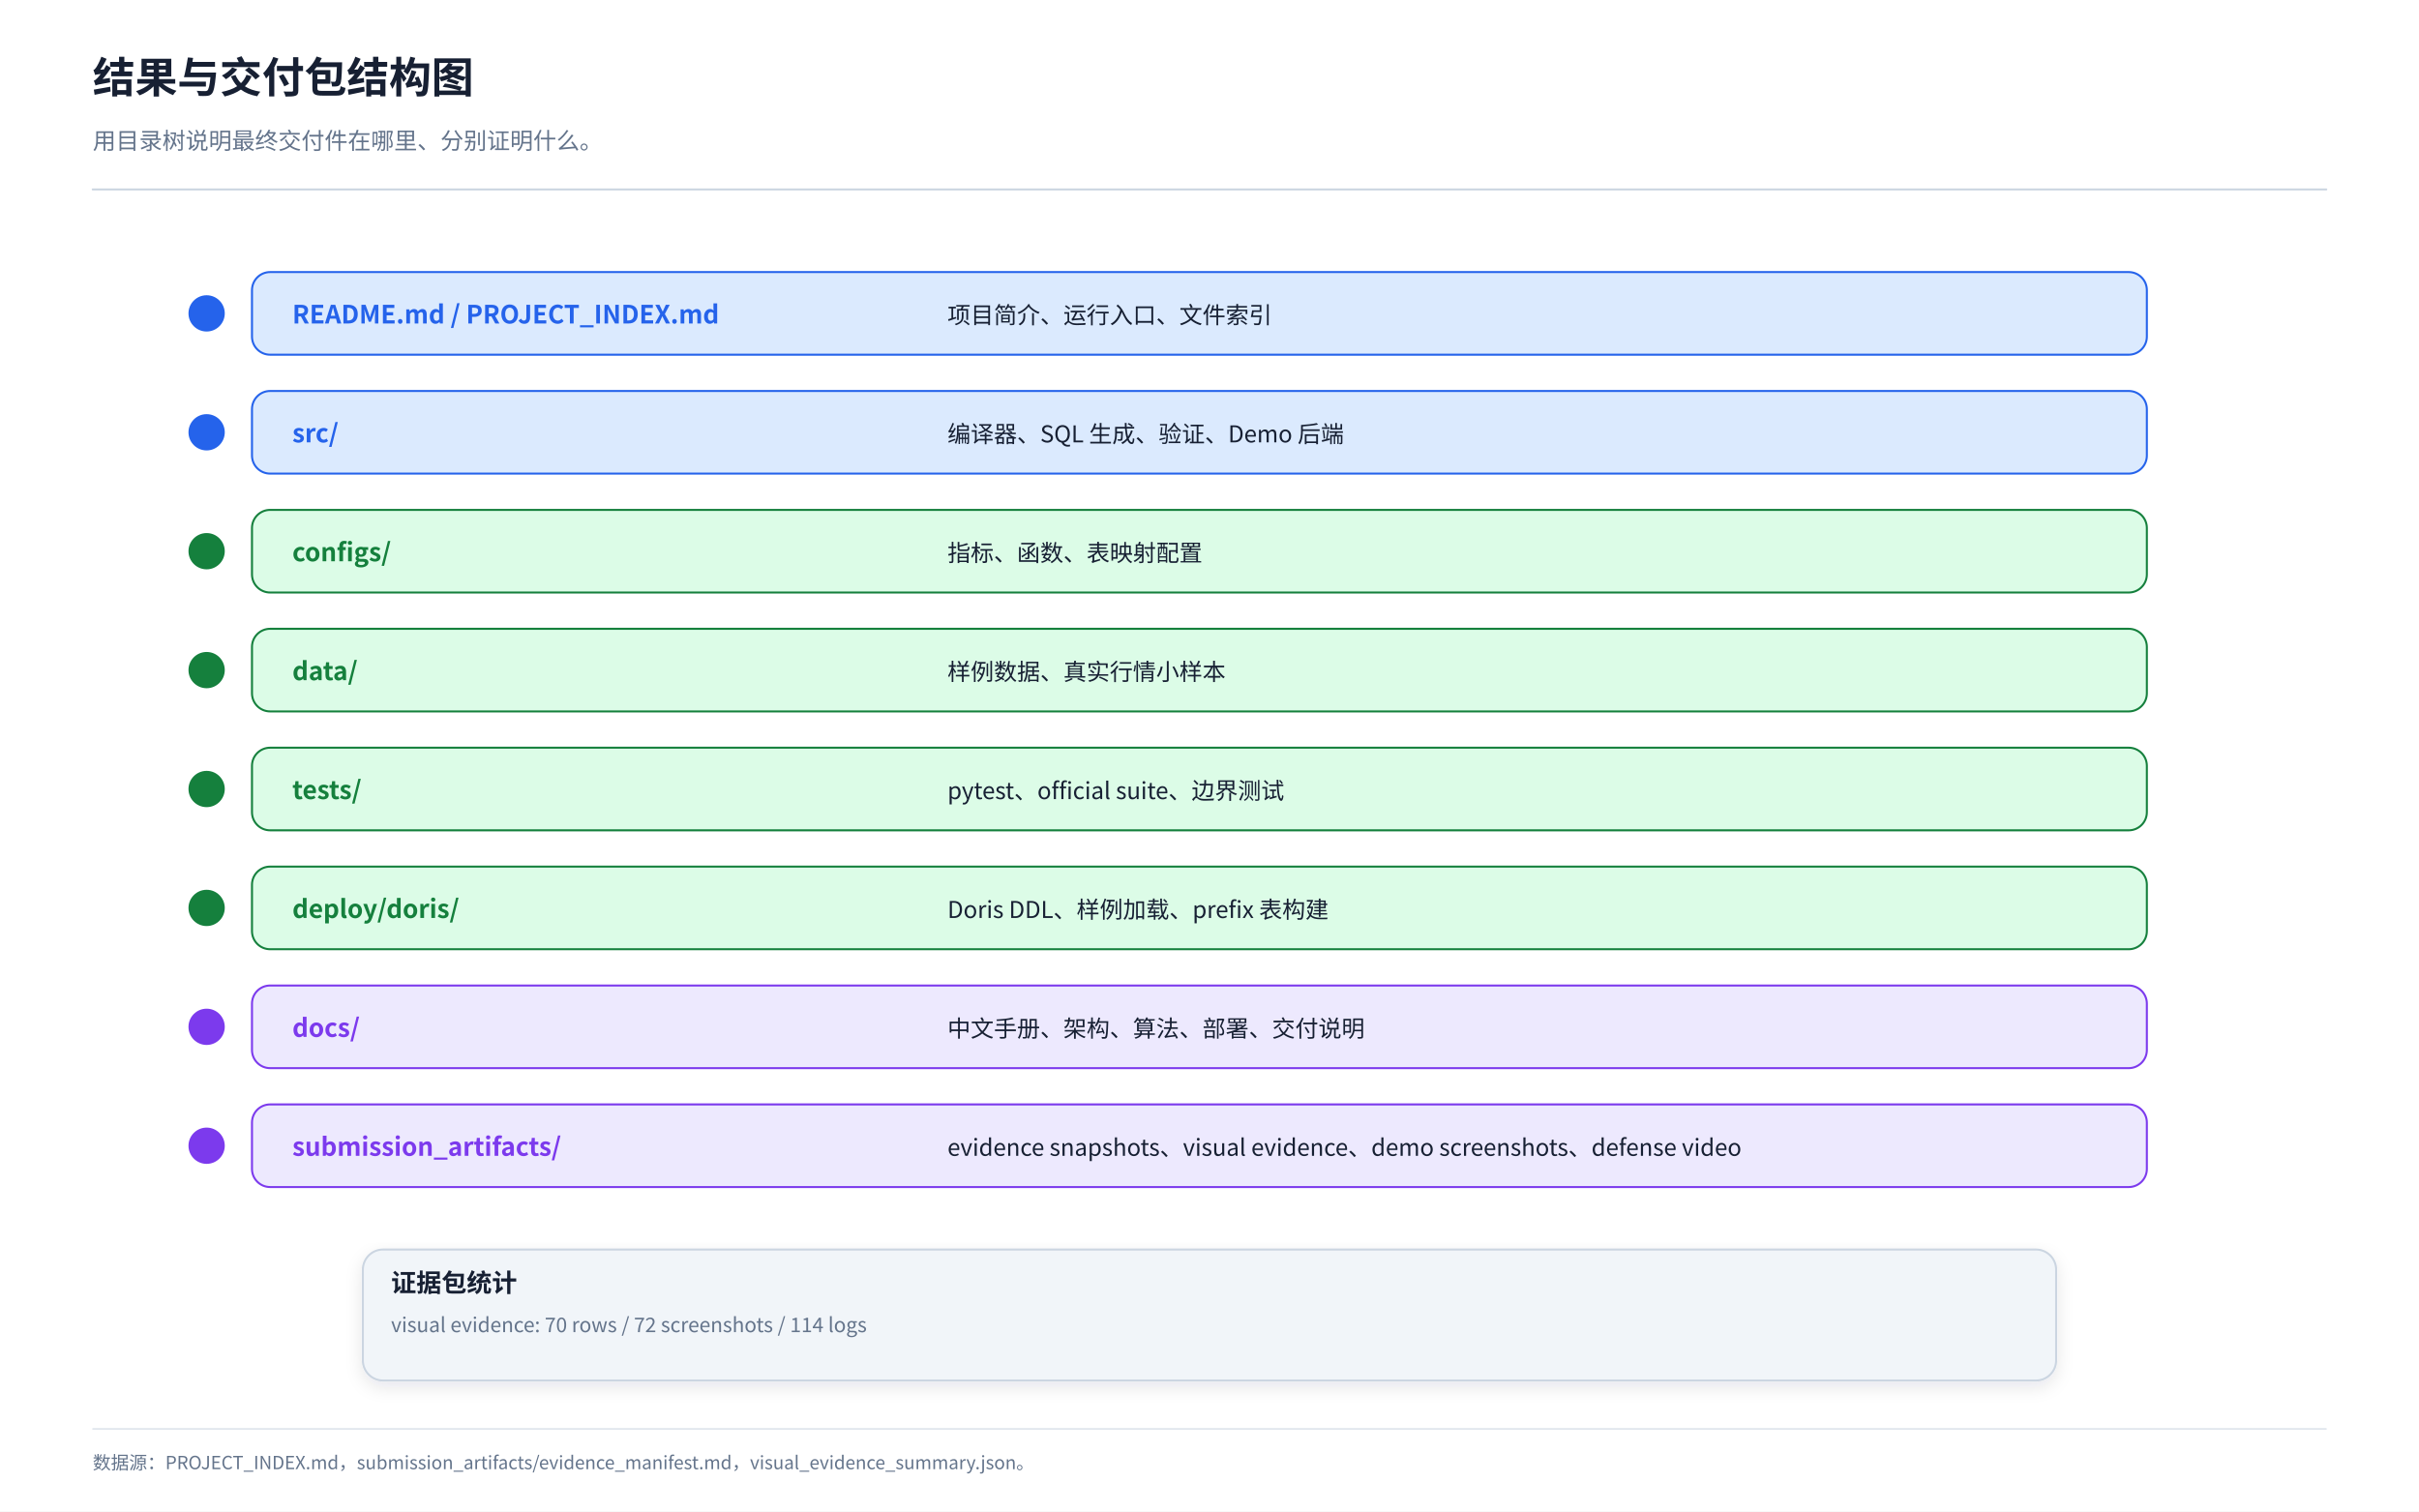
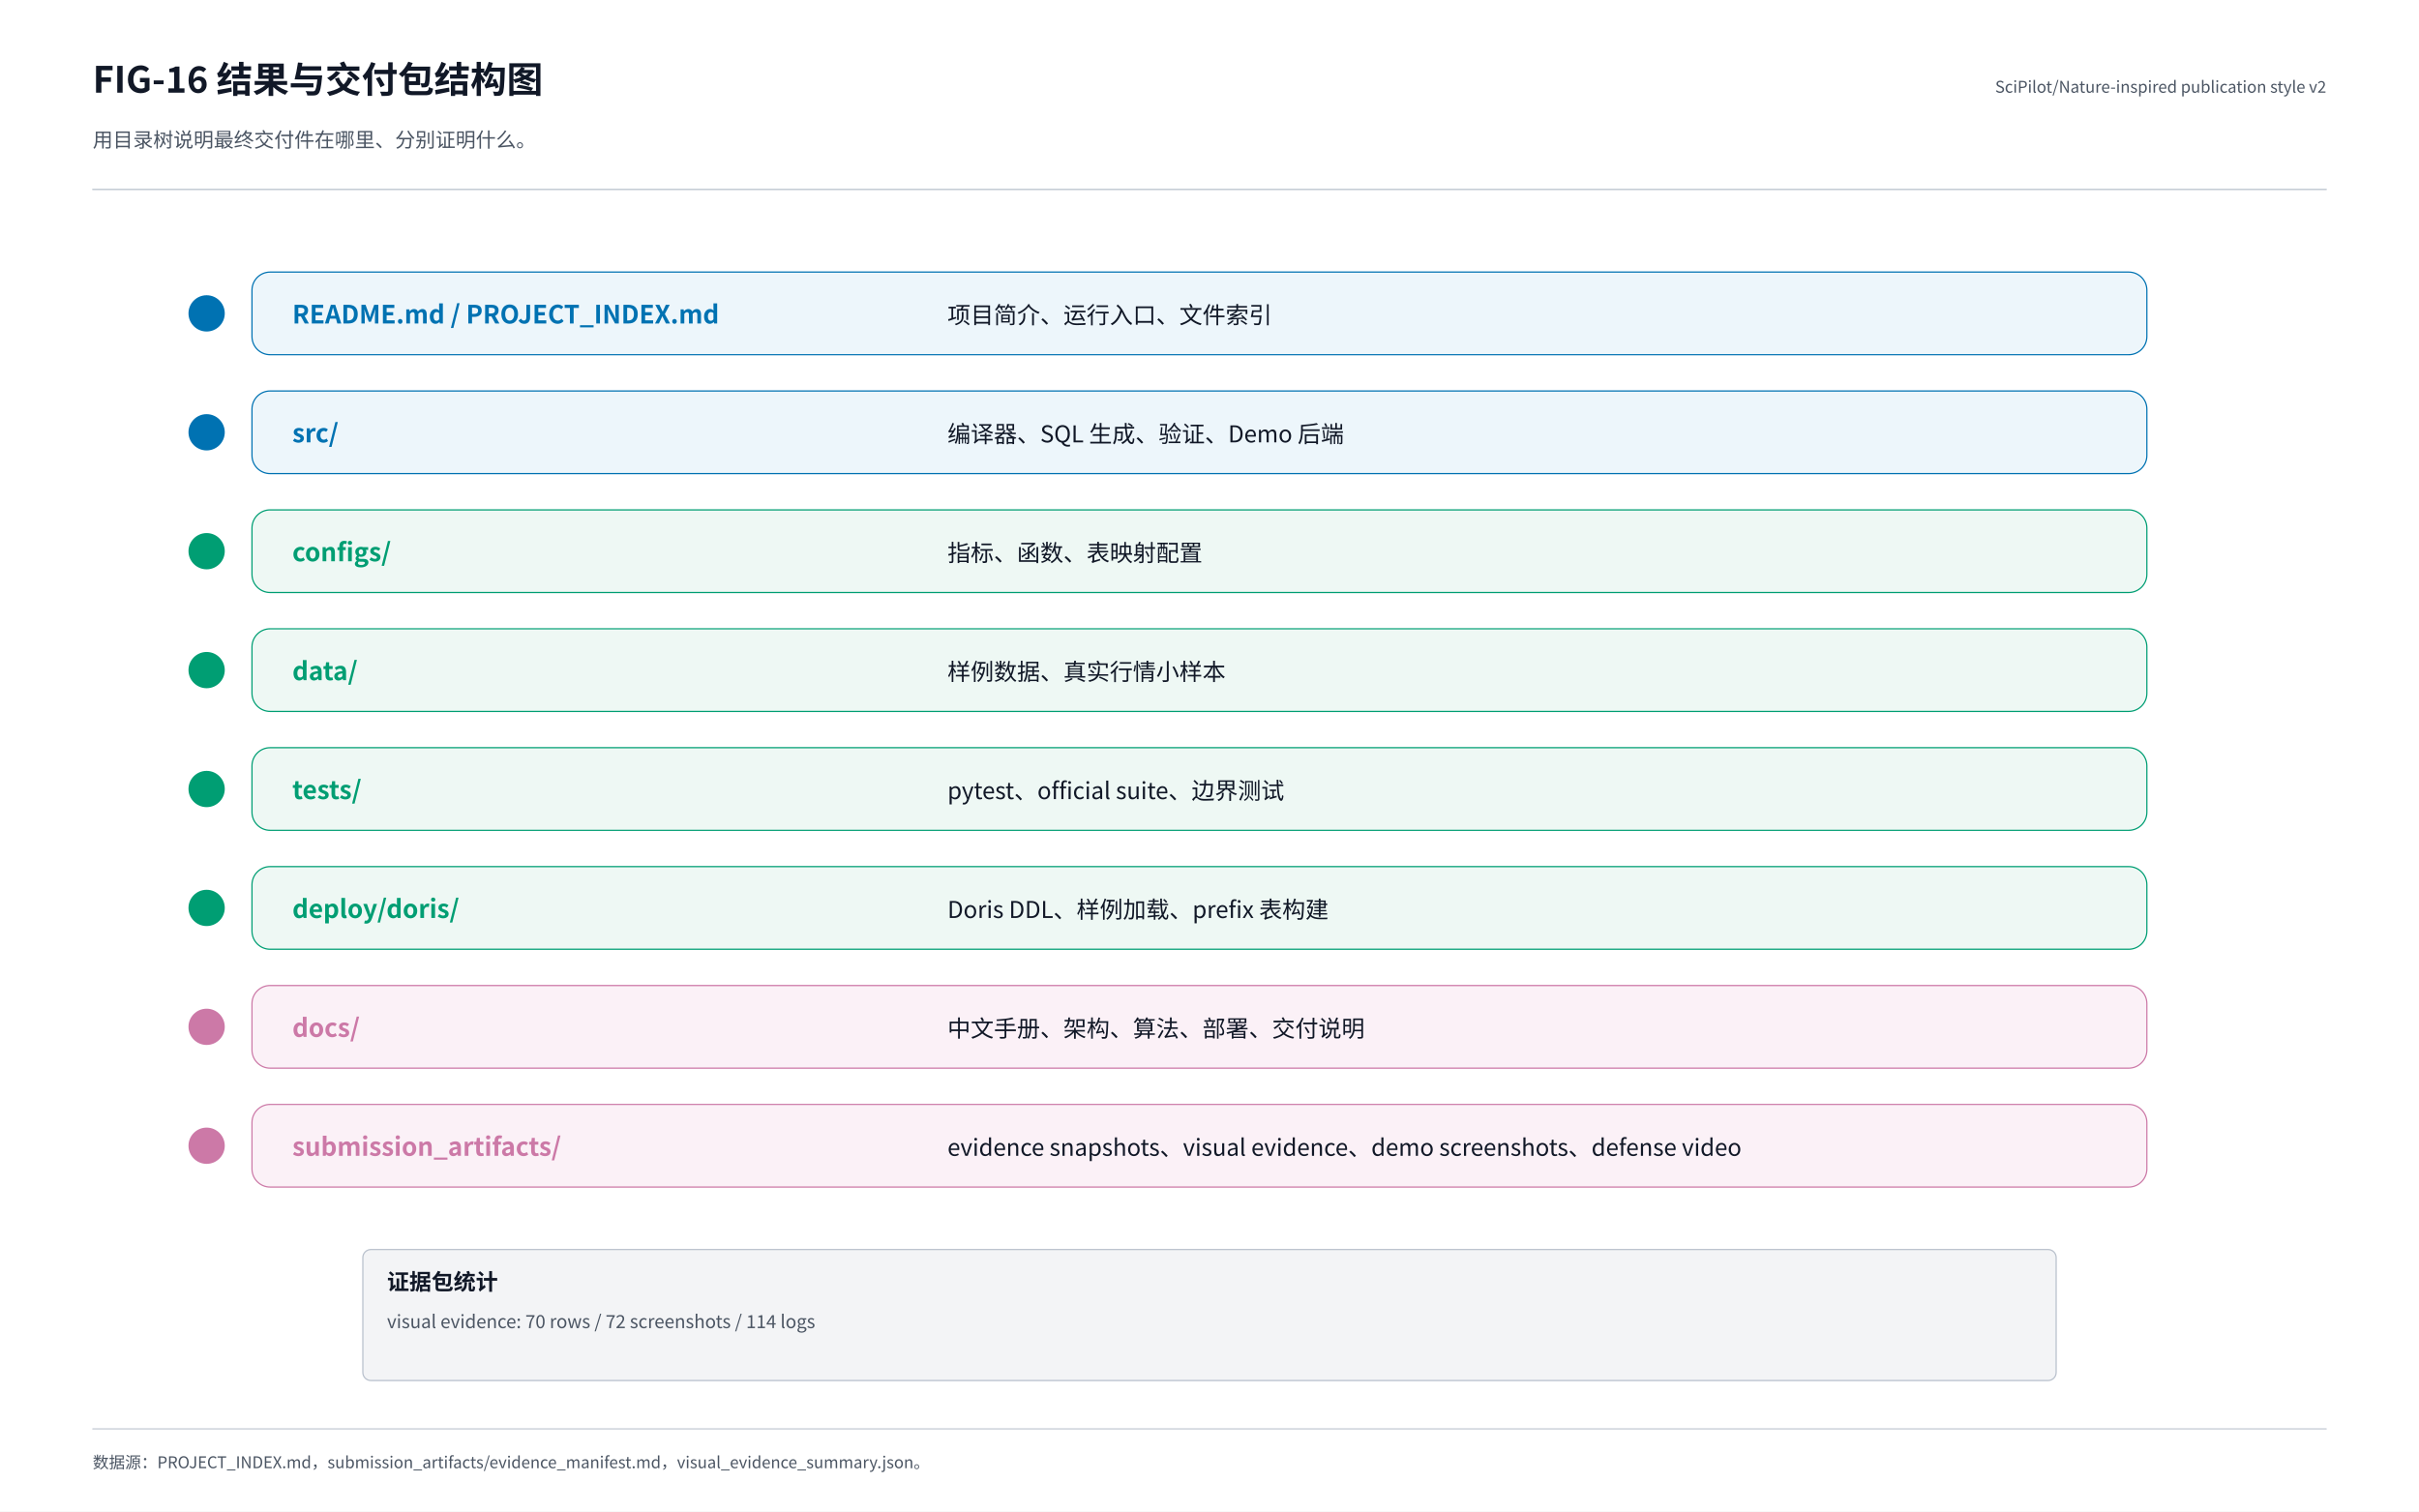
- <svg xmlns="http://www.w3.org/2000/svg" width="2400" height="1500" viewBox="0 0 2400 1500" role="img" aria-label="结果与交付包结构图">
+ <svg xmlns="http://www.w3.org/2000/svg" width="2400" height="1500" viewBox="0 0 2400 1500" role="img" aria-label="FIG-16  结果与交付包结构图">
  <rect x="0" y="0" width="2400" height="1500" fill="#ffffff" />
  <defs>
    <marker id="arrow" markerWidth="12" markerHeight="12" refX="10" refY="6" orient="auto">
-       <path d="M2,2 L10,6 L2,10 Z" fill="#475569" />
+       <path d="M2,2 L10,6 L2,10 Z" fill="#4b5563" />
    </marker>
-     <filter id="shadow" x="-10%" y="-10%" width="120%" height="130%">
-       <feDropShadow dx="0" dy="6" stdDeviation="8" flood-color="#0f172a" flood-opacity="0.10" />
-     </filter>
  </defs>
-   <text x="92.0" y="92.0" font-family="Microsoft YaHei, SimSun, Noto Sans CJK SC, Arial, sans-serif" font-size="42" font-weight="800" fill="#172033" text-anchor="start">
-     <tspan x="92.0" dy="0.0">结果与交付包结构图</tspan>
+   <text x="92.0" y="92.0" font-family="Microsoft YaHei, SimSun, Noto Sans CJK SC, Arial, sans-serif" font-size="36" font-weight="800" fill="#111827" text-anchor="start">
+     <tspan x="92.0" dy="0.0">FIG-16  结果与交付包结构图</tspan>
  </text>
-   <text x="92.0" y="148.0" font-family="Microsoft YaHei, SimSun, Noto Sans CJK SC, Arial, sans-serif" font-size="23" font-weight="400" fill="#64748b" text-anchor="start">
+   <text x="92.0" y="146.0" font-family="Microsoft YaHei, SimSun, Noto Sans CJK SC, Arial, sans-serif" font-size="20" font-weight="400" fill="#4b5563" text-anchor="start">
    <tspan x="92.0" dy="0.0">用目录树说明最终交付件在哪里、分别证明什么。</tspan>
  </text>
-   <line x1="92.0" y1="188.0" x2="2308.0" y2="188.0" stroke="#cbd5e1" stroke-width="2" stroke-linecap="round" />
-   <rect x="250.0" y="270.0" width="1880.0" height="82.0" rx="18" fill="#dbeafe" stroke="#2563eb" stroke-width="2" />
-   <circle cx="205.0" cy="311.0" r="18.0" fill="#2563eb" stroke="none" />
-   <text x="290.0" y="321.0" font-family="Microsoft YaHei, SimSun, Noto Sans CJK SC, Arial, sans-serif" font-size="25" font-weight="900" fill="#2563eb" text-anchor="start">
+   <text x="2308.0" y="92.0" font-family="Microsoft YaHei, SimSun, Noto Sans CJK SC, Arial, sans-serif" font-size="16" font-weight="400" fill="#4b5563" text-anchor="end">
+     <tspan x="2308.0" dy="0.0">SciPilot/Nature-inspired publication style v2</tspan>
+   </text>
+   <line x1="92.0" y1="188.0" x2="2308.0" y2="188.0" stroke="#b8c0cc" stroke-width="1.2" stroke-linecap="round" />
+   <rect x="250.0" y="270.0" width="1880.0" height="82.0" rx="18" fill="#edf6fb" stroke="#0072B2" stroke-width="1.2" />
+   <circle cx="205.0" cy="311.0" r="18.0" fill="#0072B2" stroke="none" />
+   <text x="290.0" y="321.0" font-family="Microsoft YaHei, SimSun, Noto Sans CJK SC, Arial, sans-serif" font-size="25" font-weight="900" fill="#0072B2" text-anchor="start">
    <tspan x="290.0" dy="0.0">README.md / PROJECT_INDEX.md</tspan>
  </text>
-   <text x="940.0" y="321.0" font-family="Microsoft YaHei, SimSun, Noto Sans CJK SC, Arial, sans-serif" font-size="23" font-weight="400" fill="#172033" text-anchor="start">
+   <text x="940.0" y="321.0" font-family="Microsoft YaHei, SimSun, Noto Sans CJK SC, Arial, sans-serif" font-size="23" font-weight="400" fill="#111827" text-anchor="start">
    <tspan x="940.0" dy="0.0">项目简介、运行入口、文件索引</tspan>
  </text>
-   <rect x="250.0" y="388.0" width="1880.0" height="82.0" rx="18" fill="#dbeafe" stroke="#2563eb" stroke-width="2" />
-   <circle cx="205.0" cy="429.0" r="18.0" fill="#2563eb" stroke="none" />
-   <text x="290.0" y="439.0" font-family="Microsoft YaHei, SimSun, Noto Sans CJK SC, Arial, sans-serif" font-size="25" font-weight="900" fill="#2563eb" text-anchor="start">
+   <rect x="250.0" y="388.0" width="1880.0" height="82.0" rx="18" fill="#edf6fb" stroke="#0072B2" stroke-width="1.2" />
+   <circle cx="205.0" cy="429.0" r="18.0" fill="#0072B2" stroke="none" />
+   <text x="290.0" y="439.0" font-family="Microsoft YaHei, SimSun, Noto Sans CJK SC, Arial, sans-serif" font-size="25" font-weight="900" fill="#0072B2" text-anchor="start">
    <tspan x="290.0" dy="0.0">src/</tspan>
  </text>
-   <text x="940.0" y="439.0" font-family="Microsoft YaHei, SimSun, Noto Sans CJK SC, Arial, sans-serif" font-size="23" font-weight="400" fill="#172033" text-anchor="start">
+   <text x="940.0" y="439.0" font-family="Microsoft YaHei, SimSun, Noto Sans CJK SC, Arial, sans-serif" font-size="23" font-weight="400" fill="#111827" text-anchor="start">
    <tspan x="940.0" dy="0.0">编译器、SQL 生成、验证、Demo 后端</tspan>
  </text>
-   <rect x="250.0" y="506.0" width="1880.0" height="82.0" rx="18" fill="#dcfce7" stroke="#15803d" stroke-width="2" />
-   <circle cx="205.0" cy="547.0" r="18.0" fill="#15803d" stroke="none" />
-   <text x="290.0" y="557.0" font-family="Microsoft YaHei, SimSun, Noto Sans CJK SC, Arial, sans-serif" font-size="25" font-weight="900" fill="#15803d" text-anchor="start">
+   <rect x="250.0" y="506.0" width="1880.0" height="82.0" rx="18" fill="#eef8f4" stroke="#009E73" stroke-width="1.2" />
+   <circle cx="205.0" cy="547.0" r="18.0" fill="#009E73" stroke="none" />
+   <text x="290.0" y="557.0" font-family="Microsoft YaHei, SimSun, Noto Sans CJK SC, Arial, sans-serif" font-size="25" font-weight="900" fill="#009E73" text-anchor="start">
    <tspan x="290.0" dy="0.0">configs/</tspan>
  </text>
-   <text x="940.0" y="557.0" font-family="Microsoft YaHei, SimSun, Noto Sans CJK SC, Arial, sans-serif" font-size="23" font-weight="400" fill="#172033" text-anchor="start">
+   <text x="940.0" y="557.0" font-family="Microsoft YaHei, SimSun, Noto Sans CJK SC, Arial, sans-serif" font-size="23" font-weight="400" fill="#111827" text-anchor="start">
    <tspan x="940.0" dy="0.0">指标、函数、表映射配置</tspan>
  </text>
-   <rect x="250.0" y="624.0" width="1880.0" height="82.0" rx="18" fill="#dcfce7" stroke="#15803d" stroke-width="2" />
-   <circle cx="205.0" cy="665.0" r="18.0" fill="#15803d" stroke="none" />
-   <text x="290.0" y="675.0" font-family="Microsoft YaHei, SimSun, Noto Sans CJK SC, Arial, sans-serif" font-size="25" font-weight="900" fill="#15803d" text-anchor="start">
+   <rect x="250.0" y="624.0" width="1880.0" height="82.0" rx="18" fill="#eef8f4" stroke="#009E73" stroke-width="1.2" />
+   <circle cx="205.0" cy="665.0" r="18.0" fill="#009E73" stroke="none" />
+   <text x="290.0" y="675.0" font-family="Microsoft YaHei, SimSun, Noto Sans CJK SC, Arial, sans-serif" font-size="25" font-weight="900" fill="#009E73" text-anchor="start">
    <tspan x="290.0" dy="0.0">data/</tspan>
  </text>
-   <text x="940.0" y="675.0" font-family="Microsoft YaHei, SimSun, Noto Sans CJK SC, Arial, sans-serif" font-size="23" font-weight="400" fill="#172033" text-anchor="start">
+   <text x="940.0" y="675.0" font-family="Microsoft YaHei, SimSun, Noto Sans CJK SC, Arial, sans-serif" font-size="23" font-weight="400" fill="#111827" text-anchor="start">
    <tspan x="940.0" dy="0.0">样例数据、真实行情小样本</tspan>
  </text>
-   <rect x="250.0" y="742.0" width="1880.0" height="82.0" rx="18" fill="#dcfce7" stroke="#15803d" stroke-width="2" />
-   <circle cx="205.0" cy="783.0" r="18.0" fill="#15803d" stroke="none" />
-   <text x="290.0" y="793.0" font-family="Microsoft YaHei, SimSun, Noto Sans CJK SC, Arial, sans-serif" font-size="25" font-weight="900" fill="#15803d" text-anchor="start">
+   <rect x="250.0" y="742.0" width="1880.0" height="82.0" rx="18" fill="#eef8f4" stroke="#009E73" stroke-width="1.2" />
+   <circle cx="205.0" cy="783.0" r="18.0" fill="#009E73" stroke="none" />
+   <text x="290.0" y="793.0" font-family="Microsoft YaHei, SimSun, Noto Sans CJK SC, Arial, sans-serif" font-size="25" font-weight="900" fill="#009E73" text-anchor="start">
    <tspan x="290.0" dy="0.0">tests/</tspan>
  </text>
-   <text x="940.0" y="793.0" font-family="Microsoft YaHei, SimSun, Noto Sans CJK SC, Arial, sans-serif" font-size="23" font-weight="400" fill="#172033" text-anchor="start">
+   <text x="940.0" y="793.0" font-family="Microsoft YaHei, SimSun, Noto Sans CJK SC, Arial, sans-serif" font-size="23" font-weight="400" fill="#111827" text-anchor="start">
    <tspan x="940.0" dy="0.0">pytest、official suite、边界测试</tspan>
  </text>
-   <rect x="250.0" y="860.0" width="1880.0" height="82.0" rx="18" fill="#dcfce7" stroke="#15803d" stroke-width="2" />
-   <circle cx="205.0" cy="901.0" r="18.0" fill="#15803d" stroke="none" />
-   <text x="290.0" y="911.0" font-family="Microsoft YaHei, SimSun, Noto Sans CJK SC, Arial, sans-serif" font-size="25" font-weight="900" fill="#15803d" text-anchor="start">
+   <rect x="250.0" y="860.0" width="1880.0" height="82.0" rx="18" fill="#eef8f4" stroke="#009E73" stroke-width="1.2" />
+   <circle cx="205.0" cy="901.0" r="18.0" fill="#009E73" stroke="none" />
+   <text x="290.0" y="911.0" font-family="Microsoft YaHei, SimSun, Noto Sans CJK SC, Arial, sans-serif" font-size="25" font-weight="900" fill="#009E73" text-anchor="start">
    <tspan x="290.0" dy="0.0">deploy/doris/</tspan>
  </text>
-   <text x="940.0" y="911.0" font-family="Microsoft YaHei, SimSun, Noto Sans CJK SC, Arial, sans-serif" font-size="23" font-weight="400" fill="#172033" text-anchor="start">
+   <text x="940.0" y="911.0" font-family="Microsoft YaHei, SimSun, Noto Sans CJK SC, Arial, sans-serif" font-size="23" font-weight="400" fill="#111827" text-anchor="start">
    <tspan x="940.0" dy="0.0">Doris DDL、样例加载、prefix 表构建</tspan>
  </text>
-   <rect x="250.0" y="978.0" width="1880.0" height="82.0" rx="18" fill="#ede9fe" stroke="#7c3aed" stroke-width="2" />
-   <circle cx="205.0" cy="1019.0" r="18.0" fill="#7c3aed" stroke="none" />
-   <text x="290.0" y="1029.0" font-family="Microsoft YaHei, SimSun, Noto Sans CJK SC, Arial, sans-serif" font-size="25" font-weight="900" fill="#7c3aed" text-anchor="start">
+   <rect x="250.0" y="978.0" width="1880.0" height="82.0" rx="18" fill="#fbf1f7" stroke="#CC79A7" stroke-width="1.2" />
+   <circle cx="205.0" cy="1019.0" r="18.0" fill="#CC79A7" stroke="none" />
+   <text x="290.0" y="1029.0" font-family="Microsoft YaHei, SimSun, Noto Sans CJK SC, Arial, sans-serif" font-size="25" font-weight="900" fill="#CC79A7" text-anchor="start">
    <tspan x="290.0" dy="0.0">docs/</tspan>
  </text>
-   <text x="940.0" y="1029.0" font-family="Microsoft YaHei, SimSun, Noto Sans CJK SC, Arial, sans-serif" font-size="23" font-weight="400" fill="#172033" text-anchor="start">
+   <text x="940.0" y="1029.0" font-family="Microsoft YaHei, SimSun, Noto Sans CJK SC, Arial, sans-serif" font-size="23" font-weight="400" fill="#111827" text-anchor="start">
    <tspan x="940.0" dy="0.0">中文手册、架构、算法、部署、交付说明</tspan>
  </text>
-   <rect x="250.0" y="1096.0" width="1880.0" height="82.0" rx="18" fill="#ede9fe" stroke="#7c3aed" stroke-width="2" />
-   <circle cx="205.0" cy="1137.0" r="18.0" fill="#7c3aed" stroke="none" />
-   <text x="290.0" y="1147.0" font-family="Microsoft YaHei, SimSun, Noto Sans CJK SC, Arial, sans-serif" font-size="25" font-weight="900" fill="#7c3aed" text-anchor="start">
+   <rect x="250.0" y="1096.0" width="1880.0" height="82.0" rx="18" fill="#fbf1f7" stroke="#CC79A7" stroke-width="1.2" />
+   <circle cx="205.0" cy="1137.0" r="18.0" fill="#CC79A7" stroke="none" />
+   <text x="290.0" y="1147.0" font-family="Microsoft YaHei, SimSun, Noto Sans CJK SC, Arial, sans-serif" font-size="25" font-weight="900" fill="#CC79A7" text-anchor="start">
    <tspan x="290.0" dy="0.0">submission_artifacts/</tspan>
  </text>
-   <text x="940.0" y="1147.0" font-family="Microsoft YaHei, SimSun, Noto Sans CJK SC, Arial, sans-serif" font-size="23" font-weight="400" fill="#172033" text-anchor="start">
+   <text x="940.0" y="1147.0" font-family="Microsoft YaHei, SimSun, Noto Sans CJK SC, Arial, sans-serif" font-size="23" font-weight="400" fill="#111827" text-anchor="start">
    <tspan x="940.0" dy="0.0">evidence snapshots、visual evidence、demo screenshots、defense video</tspan>
  </text>
-   <rect x="360.0" y="1240.0" width="1680.0" height="130.0" rx="20" fill="#f1f5f9" stroke="#cbd5e1" stroke-width="2" filter="url(#shadow)" />
-   <text x="388.0" y="1282.0" font-family="Microsoft YaHei, SimSun, Noto Sans CJK SC, Arial, sans-serif" font-size="25" font-weight="800" fill="#172033" text-anchor="start">
-     <tspan x="388.0" dy="0.0">证据包统计</tspan>
+   <rect x="360.0" y="1240.0" width="1680.0" height="130.0" rx="8" fill="#f3f4f6" stroke="#b8c0cc" stroke-width="1.2" />
+   <text x="384.0" y="1280.0" font-family="Microsoft YaHei, SimSun, Noto Sans CJK SC, Arial, sans-serif" font-size="22" font-weight="800" fill="#111827" text-anchor="start">
+     <tspan x="384.0" dy="0.0">证据包统计</tspan>
  </text>
-   <text x="388.0" y="1322.0" font-family="Microsoft YaHei, SimSun, Noto Sans CJK SC, Arial, sans-serif" font-size="20" font-weight="400" fill="#64748b" text-anchor="start">
-     <tspan x="388.0" dy="0.0">visual evidence: 70 rows / 72 screenshots / 114 logs</tspan>
+   <text x="384.0" y="1318.0" font-family="Microsoft YaHei, SimSun, Noto Sans CJK SC, Arial, sans-serif" font-size="18" font-weight="400" fill="#4b5563" text-anchor="start">
+     <tspan x="384.0" dy="0.0">visual evidence: 70 rows / 72 screenshots / 114 logs</tspan>
  </text>
-   <line x1="92.0" y1="1418.0" x2="2308.0" y2="1418.0" stroke="#cbd5e1" stroke-width="1" stroke-linecap="round" />
-   <text x="92.0" y="1458.0" font-family="Microsoft YaHei, SimSun, Noto Sans CJK SC, Arial, sans-serif" font-size="18" font-weight="400" fill="#64748b" text-anchor="start">
+   <line x1="92.0" y1="1418.0" x2="2308.0" y2="1418.0" stroke="#b8c0cc" stroke-width="1" stroke-linecap="round" />
+   <text x="92.0" y="1457.0" font-family="Microsoft YaHei, SimSun, Noto Sans CJK SC, Arial, sans-serif" font-size="16" font-weight="400" fill="#4b5563" text-anchor="start">
    <tspan x="92.0" dy="0.0">数据源：PROJECT_INDEX.md，submission_artifacts/evidence_manifest.md，visual_evidence_summary.json。</tspan>
  </text>
</svg>
